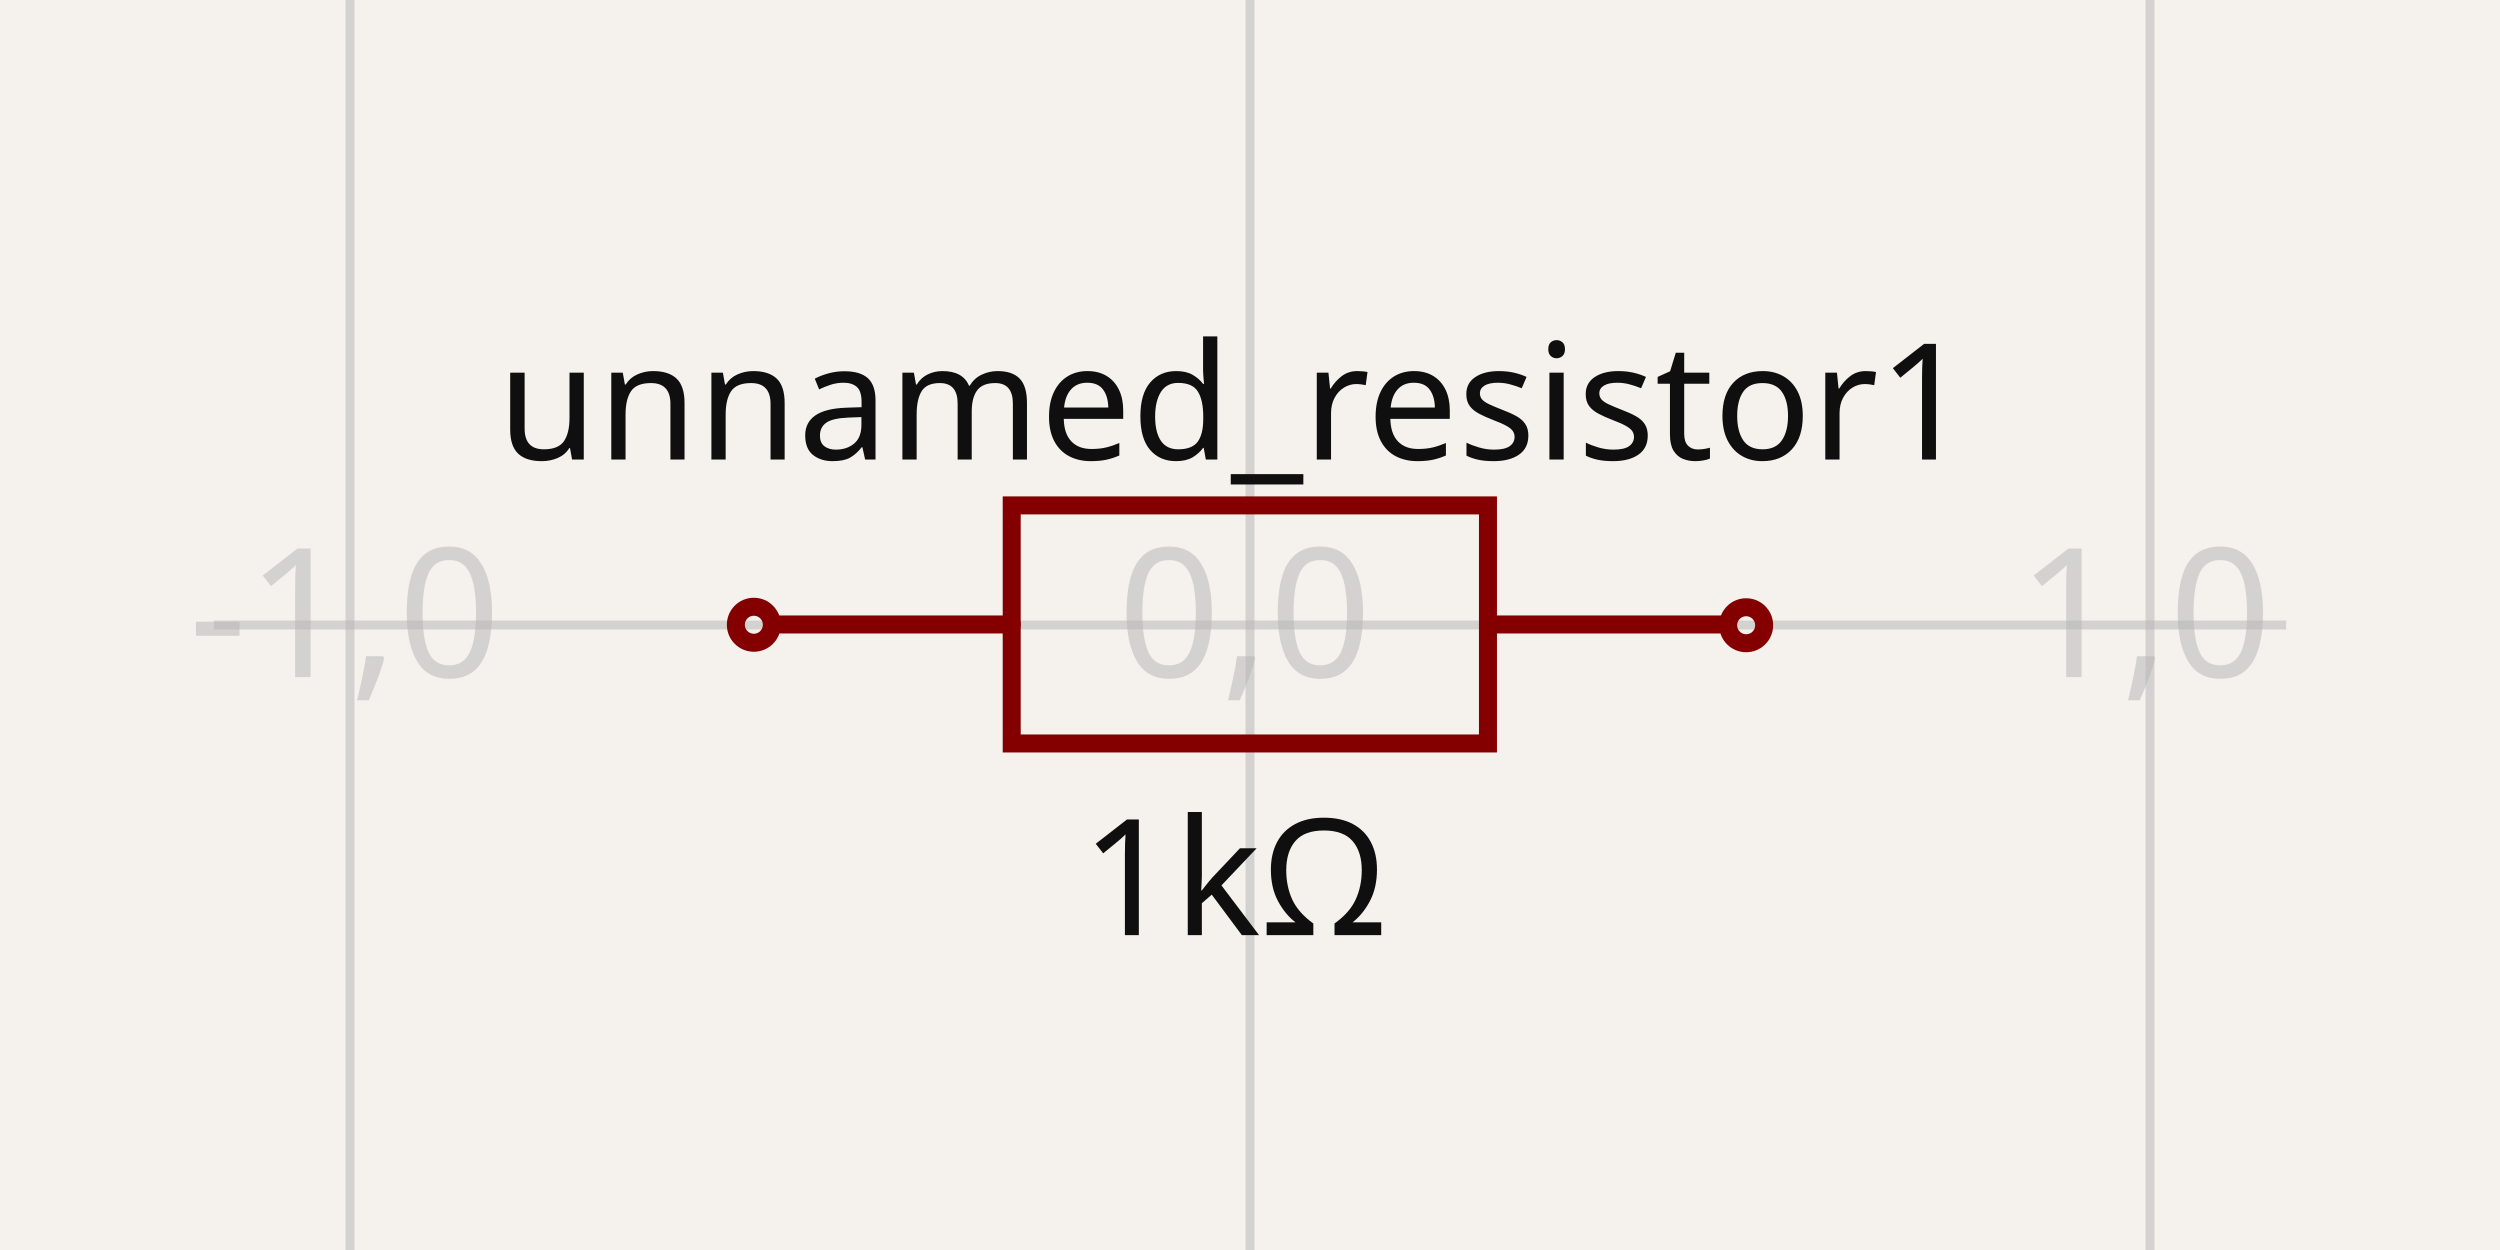
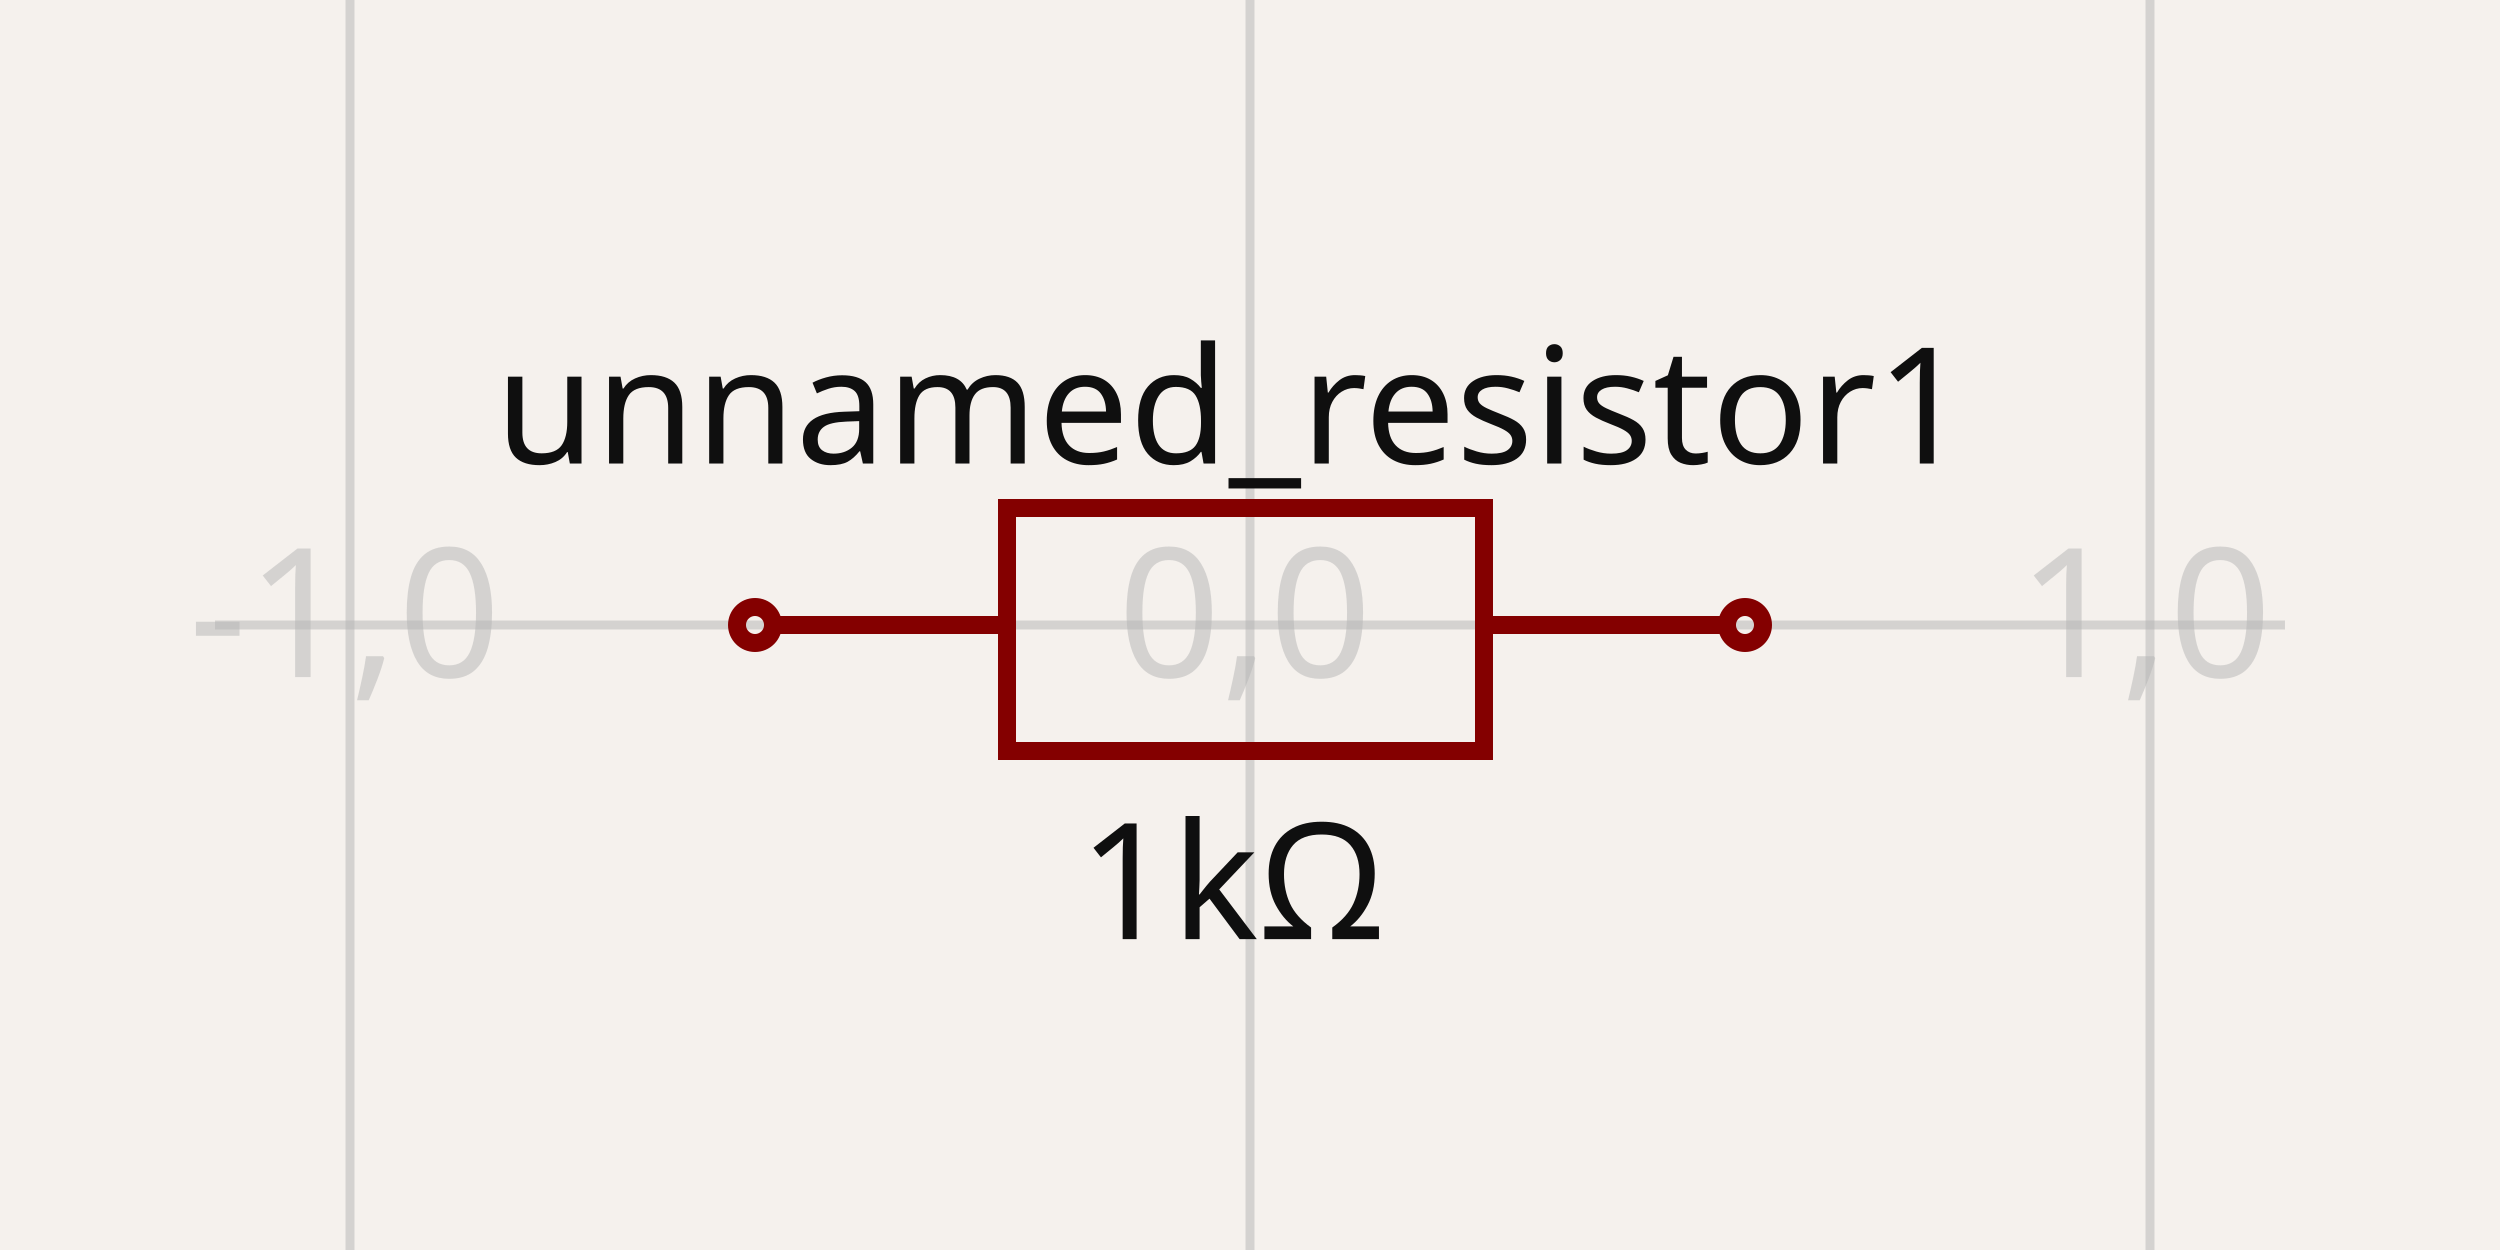
- <svg xmlns="http://www.w3.org/2000/svg" width="1200" height="600" style="background-color: rgb(245, 241, 237)" data-real-to-screen-transform="matrix(431.9932159785,0,0,-431.9932159785,600,300)" data-software-used-string="@tscircuit/core@0.0.590">
+ <svg xmlns="http://www.w3.org/2000/svg" width="1200" height="600" style="background-color: rgb(245, 241, 237)" data-real-to-screen-transform="matrix(431.9932159785,0,0,-431.9932159785,600,300)" data-software-used-string="@tscircuit/core@0.0.661">
  <style>
              .boundary { fill: rgb(245, 241, 237); }
              .schematic-boundary { fill: none; stroke: #fff; }
              .component { fill: none; stroke: rgb(132, 0, 0); }
              .chip { fill: rgb(255, 255, 194); stroke: rgb(132, 0, 0); }
              .component-pin { fill: none; stroke: rgb(132, 0, 0); }
              .trace:hover {
                filter: invert(1);
              }
              .trace:hover .trace-crossing-outline {
                opacity: 0;
              }
              .trace:hover .trace-junction {
                filter: invert(1);
              }
              .text { font-family: sans-serif; fill: rgb(0, 150, 0); }
              .pin-number { fill: rgb(169, 0, 0); }
              .port-label { fill: rgb(0, 100, 100); }
              .component-name { fill: rgb(0, 100, 100); }
            </style>
  <rect class="boundary" x="0" y="0" width="1200" height="600" />
  <g class="grid">
    <line x1="-263.986" y1="600" x2="-263.986" y2="2.5409008230781183e-11" stroke="rgb(181, 181, 181)" stroke-width="4.32" stroke-opacity="0.5" />
    <line x1="168.007" y1="600" x2="168.007" y2="2.5409008230781183e-11" stroke="rgb(181, 181, 181)" stroke-width="4.32" stroke-opacity="0.5" />
    <line x1="600" y1="600" x2="600" y2="2.5409008230781183e-11" stroke="rgb(181, 181, 181)" stroke-width="4.32" stroke-opacity="0.5" />
    <line x1="1031.993" y1="600" x2="1031.993" y2="2.5409008230781183e-11" stroke="rgb(181, 181, 181)" stroke-width="4.32" stroke-opacity="0.5" />
    <line x1="1463.986" y1="600" x2="1463.986" y2="2.5409008230781183e-11" stroke="rgb(181, 181, 181)" stroke-width="4.32" stroke-opacity="0.5" />
-     <line x1="102.65" y1="731.993" x2="1097.35" y2="731.993" stroke="rgb(181, 181, 181)" stroke-width="4.32" stroke-opacity="0.5" />
-     <line x1="102.65" y1="300" x2="1097.35" y2="300" stroke="rgb(181, 181, 181)" stroke-width="4.32" stroke-opacity="0.5" />
-     <line x1="102.65" y1="-131.993" x2="1097.35" y2="-131.993" stroke="rgb(181, 181, 181)" stroke-width="4.32" stroke-opacity="0.5" />
+     <line x1="103.208" y1="731.993" x2="1096.792" y2="731.993" stroke="rgb(181, 181, 181)" stroke-width="4.32" stroke-opacity="0.5" />
+     <line x1="103.208" y1="300" x2="1096.792" y2="300" stroke="rgb(181, 181, 181)" stroke-width="4.32" stroke-opacity="0.5" />
+     <line x1="103.208" y1="-131.993" x2="1096.792" y2="-131.993" stroke="rgb(181, 181, 181)" stroke-width="4.32" stroke-opacity="0.5" />
    <text x="-266.486" y="726.993" fill="rgb(181, 181, 181)" font-size="86.399" fill-opacity="0.5" text-anchor="middle" dominant-baseline="middle" font-family="sans-serif">-2,-1</text>
    <text x="-266.486" y="295" fill="rgb(181, 181, 181)" font-size="86.399" fill-opacity="0.5" text-anchor="middle" dominant-baseline="middle" font-family="sans-serif">-2,0</text>
    <text x="-266.486" y="-136.993" fill="rgb(181, 181, 181)" font-size="86.399" fill-opacity="0.5" text-anchor="middle" dominant-baseline="middle" font-family="sans-serif">-2,1</text>
    <text x="165.507" y="726.993" fill="rgb(181, 181, 181)" font-size="86.399" fill-opacity="0.5" text-anchor="middle" dominant-baseline="middle" font-family="sans-serif">-1,-1</text>
    <text x="165.507" y="295" fill="rgb(181, 181, 181)" font-size="86.399" fill-opacity="0.5" text-anchor="middle" dominant-baseline="middle" font-family="sans-serif">-1,0</text>
    <text x="165.507" y="-136.993" fill="rgb(181, 181, 181)" font-size="86.399" fill-opacity="0.5" text-anchor="middle" dominant-baseline="middle" font-family="sans-serif">-1,1</text>
    <text x="597.5" y="726.993" fill="rgb(181, 181, 181)" font-size="86.399" fill-opacity="0.5" text-anchor="middle" dominant-baseline="middle" font-family="sans-serif">0,-1</text>
    <text x="597.5" y="295" fill="rgb(181, 181, 181)" font-size="86.399" fill-opacity="0.5" text-anchor="middle" dominant-baseline="middle" font-family="sans-serif">0,0</text>
    <text x="597.5" y="-136.993" fill="rgb(181, 181, 181)" font-size="86.399" fill-opacity="0.5" text-anchor="middle" dominant-baseline="middle" font-family="sans-serif">0,1</text>
    <text x="1029.493" y="726.993" fill="rgb(181, 181, 181)" font-size="86.399" fill-opacity="0.5" text-anchor="middle" dominant-baseline="middle" font-family="sans-serif">1,-1</text>
    <text x="1029.493" y="295" fill="rgb(181, 181, 181)" font-size="86.399" fill-opacity="0.5" text-anchor="middle" dominant-baseline="middle" font-family="sans-serif">1,0</text>
    <text x="1029.493" y="-136.993" fill="rgb(181, 181, 181)" font-size="86.399" fill-opacity="0.5" text-anchor="middle" dominant-baseline="middle" font-family="sans-serif">1,1</text>
    <text x="1461.486" y="726.993" fill="rgb(181, 181, 181)" font-size="86.399" fill-opacity="0.5" text-anchor="middle" dominant-baseline="middle" font-family="sans-serif">2,-1</text>
    <text x="1461.486" y="295" fill="rgb(181, 181, 181)" font-size="86.399" fill-opacity="0.5" text-anchor="middle" dominant-baseline="middle" font-family="sans-serif">2,0</text>
    <text x="1461.486" y="-136.993" fill="rgb(181, 181, 181)" font-size="86.399" fill-opacity="0.5" text-anchor="middle" dominant-baseline="middle" font-family="sans-serif">2,1</text>
  </g>
  <g data-circuit-json-type="schematic_component" data-schematic-component-id="schematic_component_0">
-     <rect class="component-overlay" x="371.324" y="242.579" width="457.193" height="114.298" fill="transparent" />
-     <path d="M 371.324 299.728 L 485.622 299.728" stroke="rgb(132, 0, 0)" fill="none" stroke-width="8.64px" stroke-linecap="round" />
-     <path d="M 714.219 299.728 L 828.517 299.728" stroke="rgb(132, 0, 0)" fill="none" stroke-width="8.64px" stroke-linecap="round" />
-     <path d="M 599.92 242.579 L 714.219 242.579 L 714.219 356.877 L 485.622 356.877 L 485.622 242.579 L 599.92 242.579" stroke="rgb(132, 0, 0)" fill="none" stroke-width="8.64px" stroke-linecap="round" />
-     <text x="592.44" y="220.573" fill="rgb(15, 15, 15)" font-family="sans-serif" text-anchor="middle" dominant-baseline="auto" font-size="77.759px">unnamed_resistor1</text>
-     <text x="592.44" y="388.527" fill="rgb(15, 15, 15)" font-family="sans-serif" text-anchor="middle" dominant-baseline="hanging" font-size="77.759px">1kΩ</text>
-     <circle cx="361.846" cy="299.882" r="8.64px" stroke-width="8.64px" fill="none" stroke="rgb(132, 0, 0)" />
-     <circle cx="838.154" cy="300.118" r="8.64px" stroke-width="8.64px" fill="none" stroke="rgb(132, 0, 0)" />
+     <rect class="component-overlay" x="371.044" y="243.841" width="457.913" height="116.638" fill="transparent" />
+     <path d="M 371.044 300 L 483.362 300" stroke="rgb(132, 0, 0)" fill="none" stroke-width="8.64px" stroke-linecap="round" />
+     <path d="M 712.318 300 L 828.956 300" stroke="rgb(132, 0, 0)" fill="none" stroke-width="8.64px" stroke-linecap="round" />
+     <path d="M 600 243.841 L 712.318 243.841 L 712.318 360.479 L 483.362 360.479 L 483.362 243.841 L 600 243.841" stroke="rgb(132, 0, 0)" fill="none" stroke-width="8.64px" stroke-linecap="round" />
+     <text x="591.36" y="222.504" fill="rgb(15, 15, 15)" font-family="sans-serif" text-anchor="middle" dominant-baseline="auto" font-size="77.759px">unnamed_resistor1</text>
+     <text x="591.36" y="390.456" fill="rgb(15, 15, 15)" font-family="sans-serif" text-anchor="middle" dominant-baseline="hanging" font-size="77.759px">1kΩ</text>
+     <circle cx="362.404" cy="300" r="8.64px" stroke-width="8.64px" fill="none" stroke="rgb(132, 0, 0)" />
+     <circle cx="837.596" cy="300" r="8.64px" stroke-width="8.64px" fill="none" stroke="rgb(132, 0, 0)" />
  </g>
  <g class="schematic-port-hover" data-schematic-port-id="source_port_0">
-     <circle cx="361.846" cy="299.882" r="17.28" fill="red" opacity="0" />
+     <circle cx="362.404" cy="300" r="17.28" fill="red" opacity="0" />
  </g>
  <g class="schematic-port-hover" data-schematic-port-id="source_port_1">
-     <circle cx="838.154" cy="300.118" r="17.28" fill="red" opacity="0" />
+     <circle cx="837.596" cy="300" r="17.28" fill="red" opacity="0" />
  </g>
</svg>
